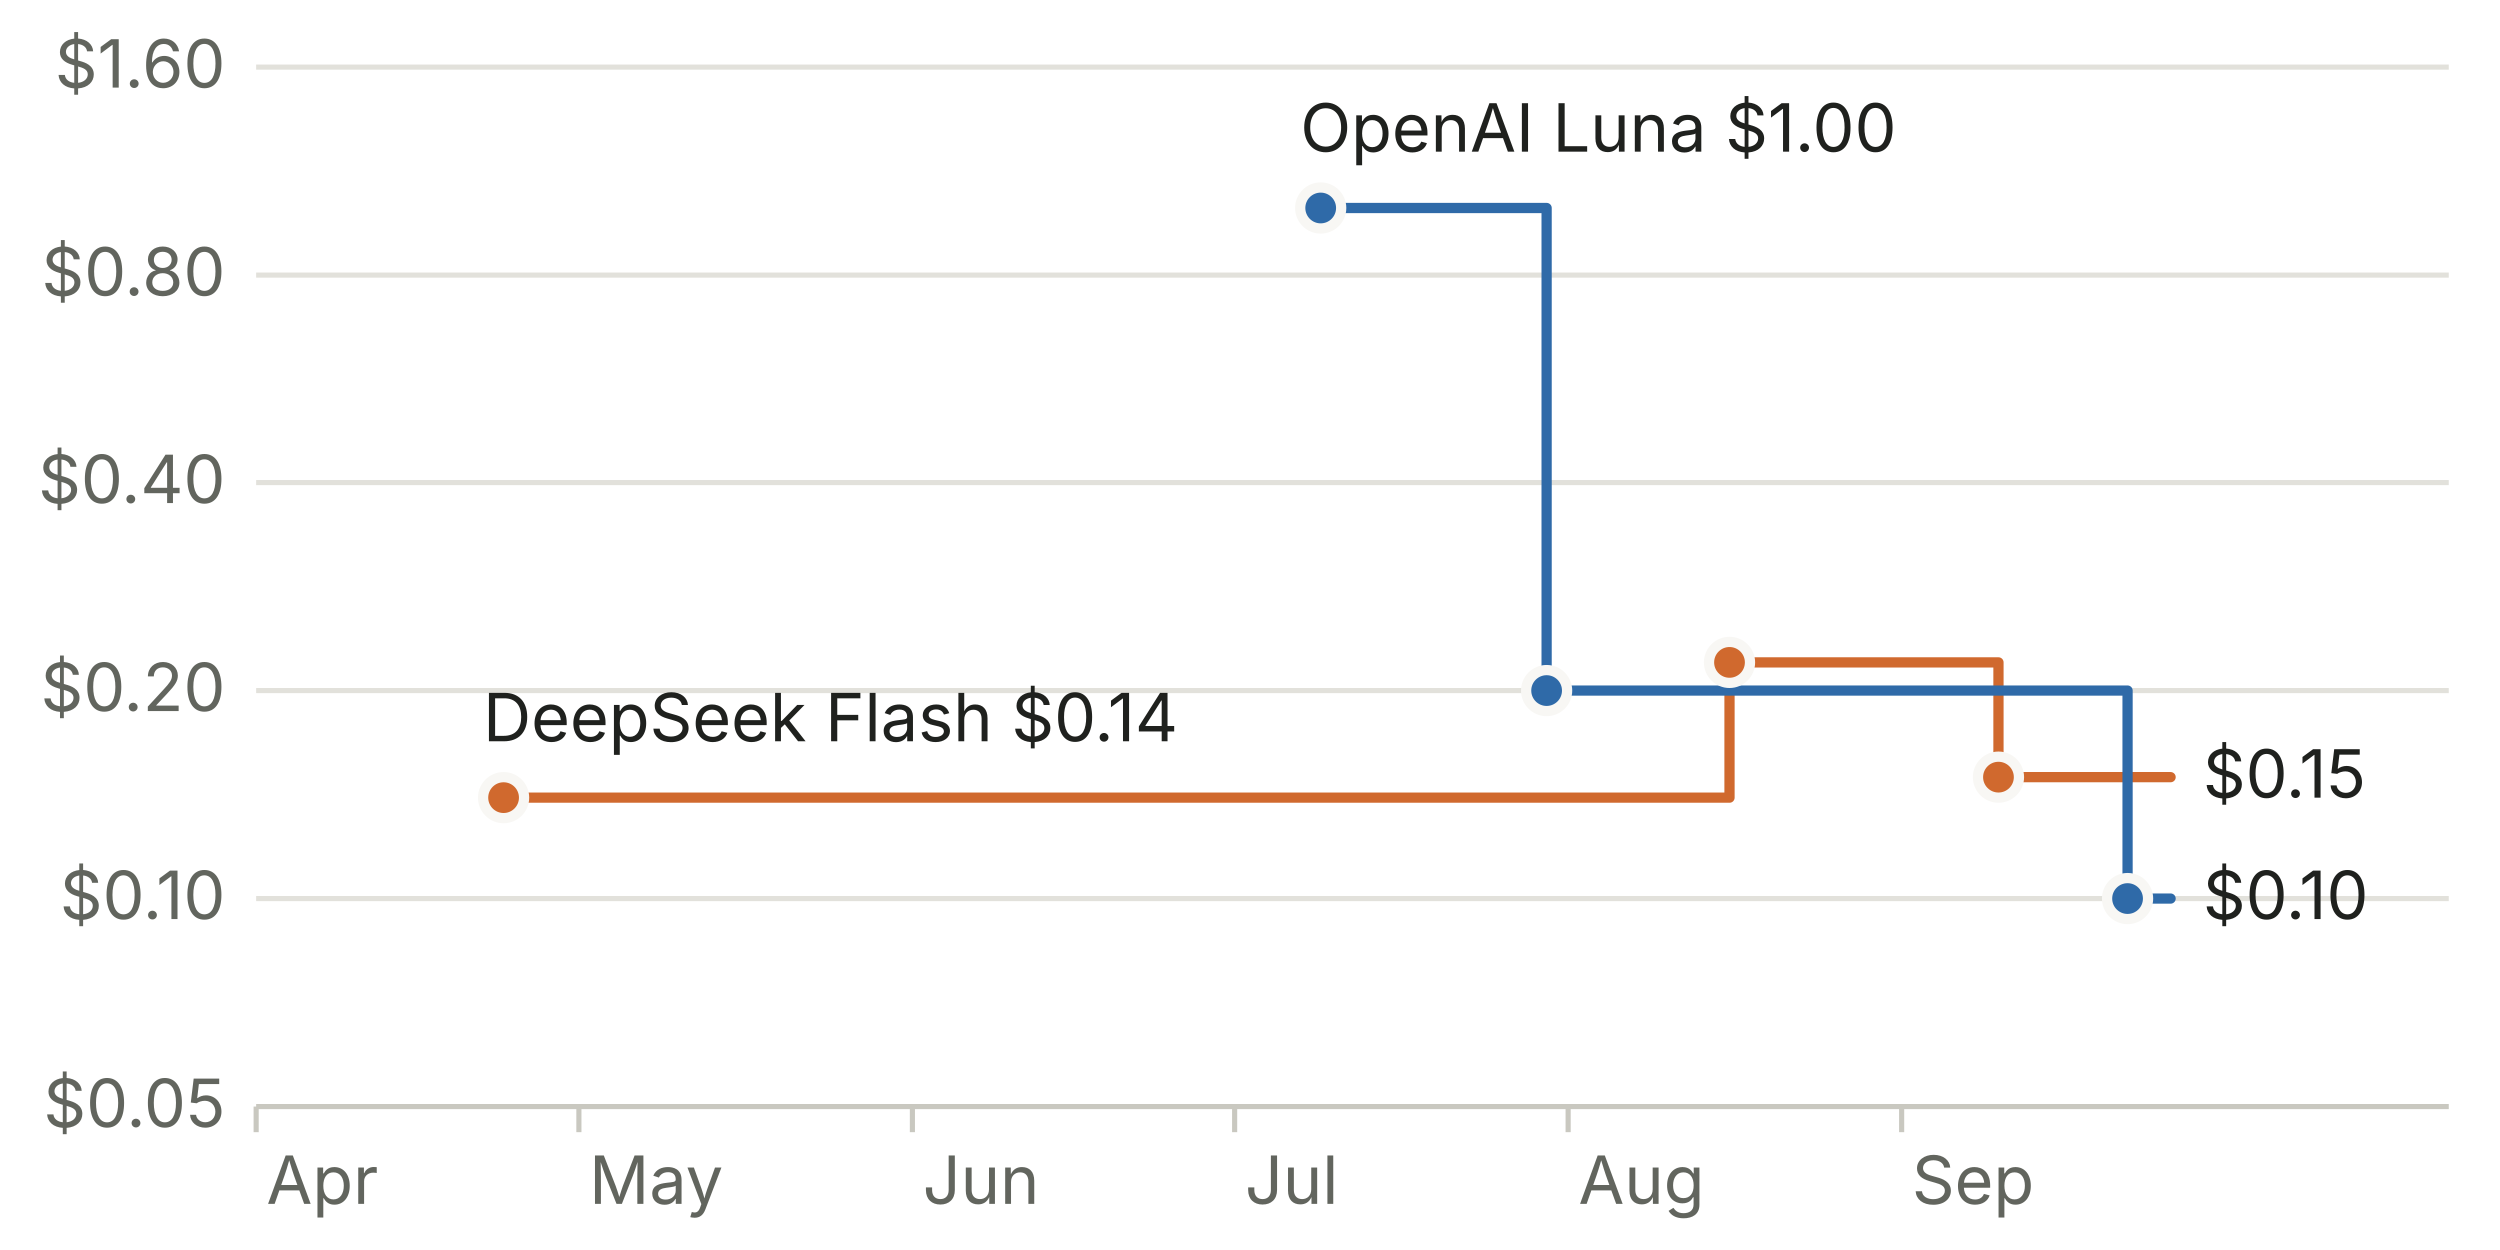
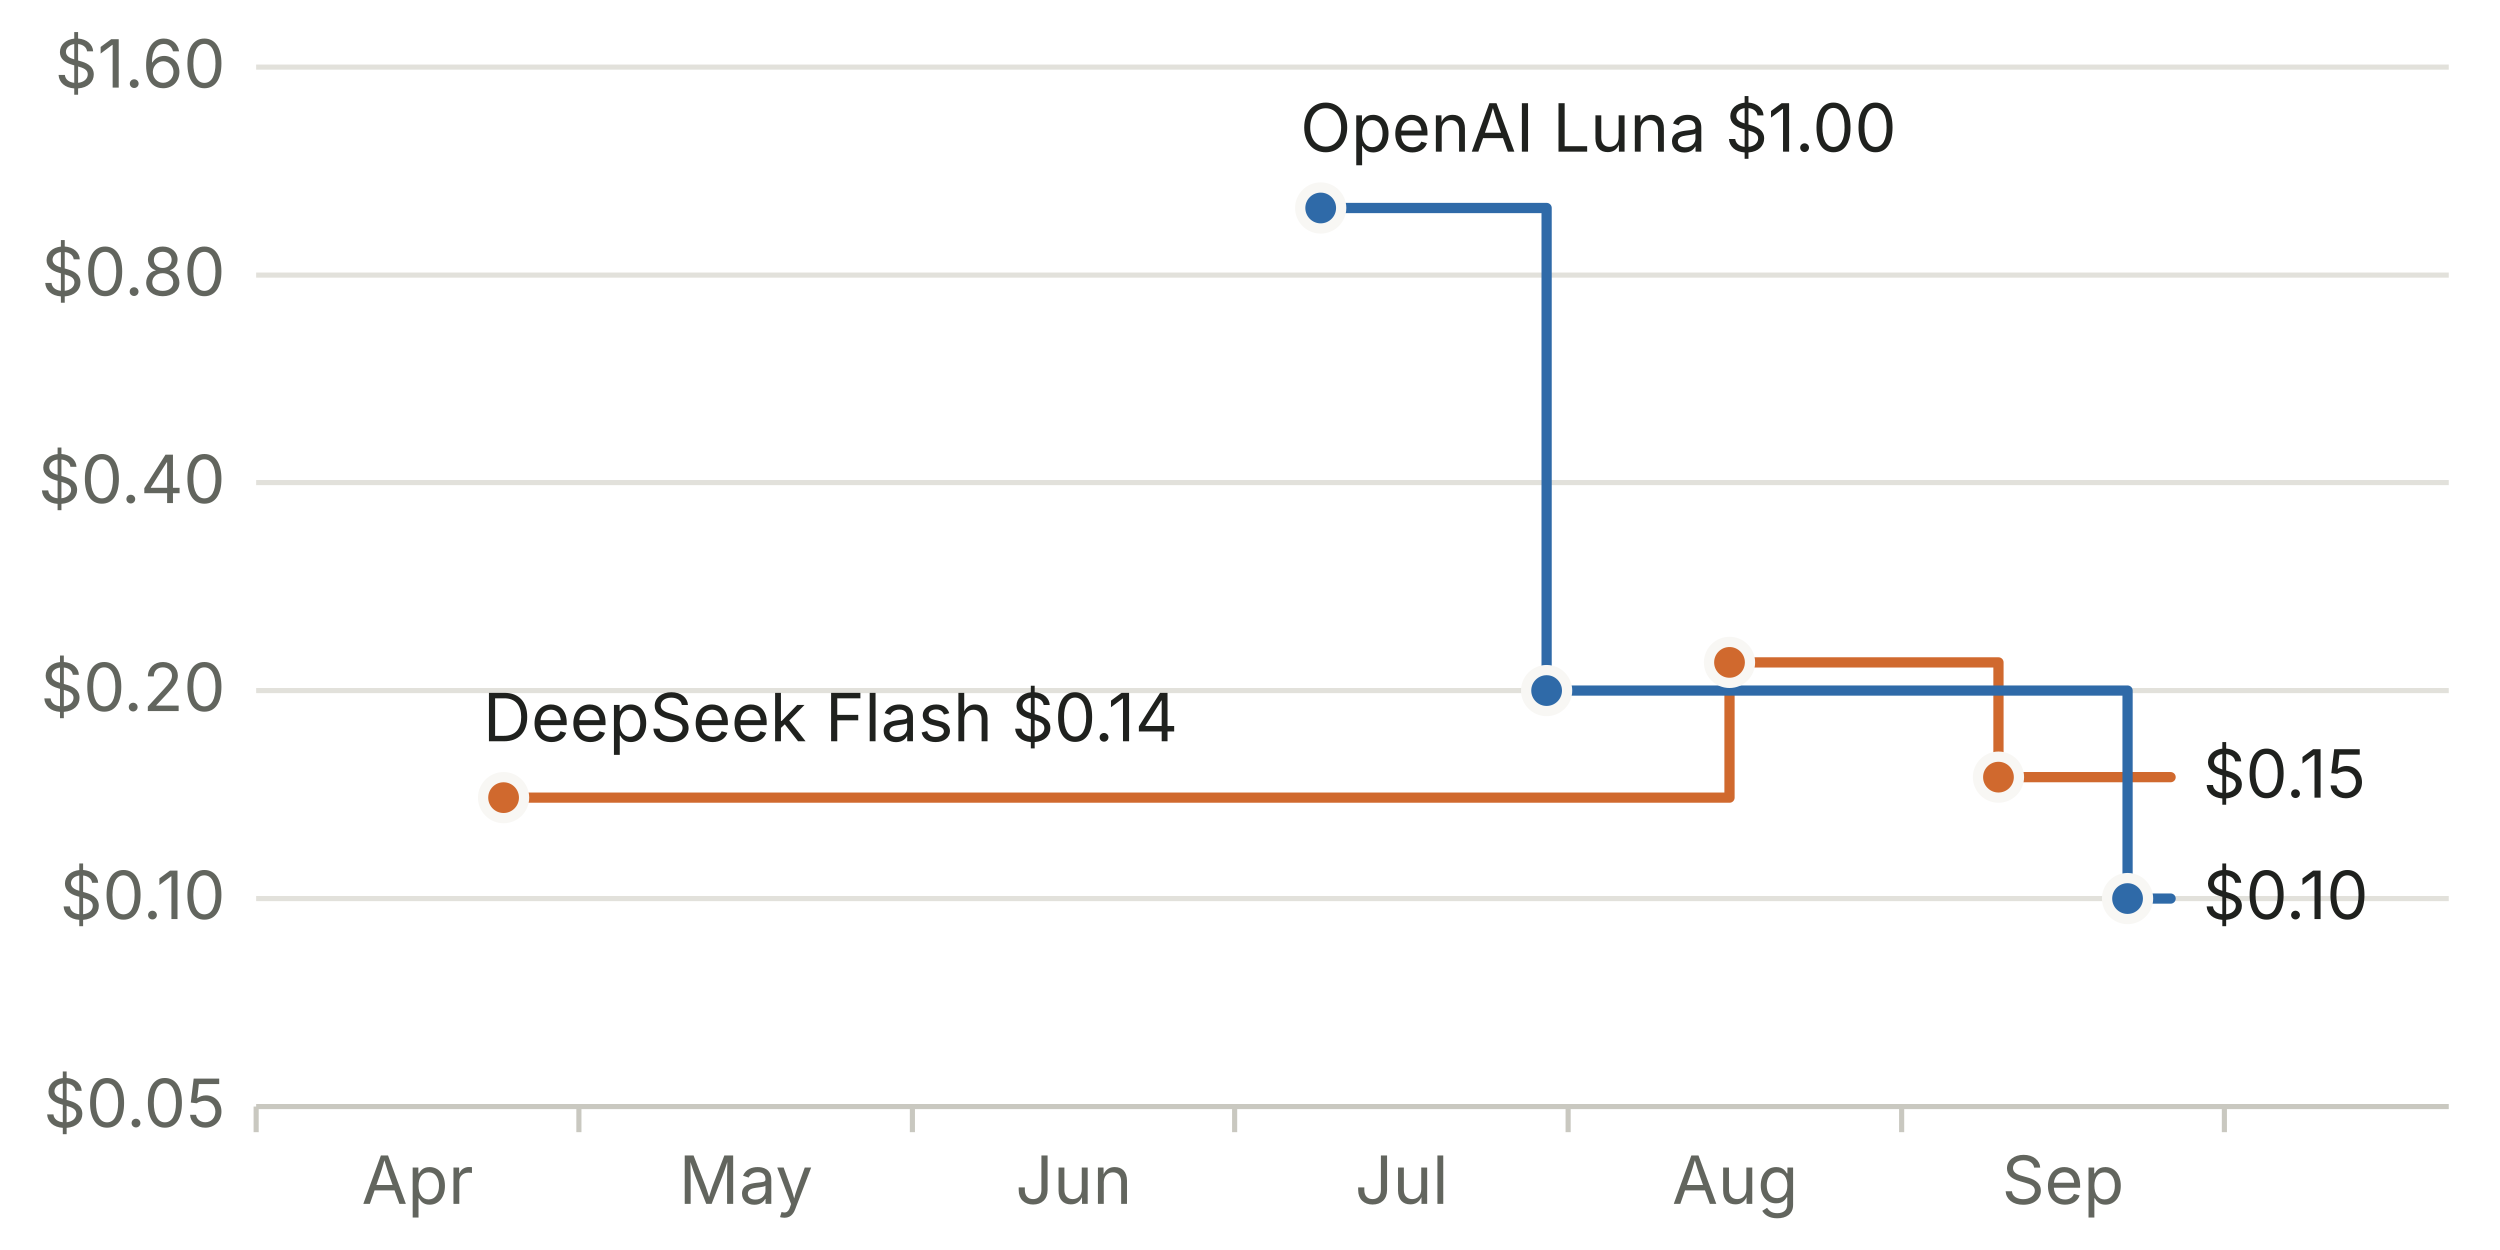
<svg xmlns="http://www.w3.org/2000/svg" viewBox="0 24 488 244" role="img" aria-labelledby="t d">
  <style>
    text { font-family: -apple-system, BlinkMacSystemFont, "Segoe UI", sans-serif; font-size: 13px; }
    .ink { fill: #1f211e; }
    .muted { fill: #62655e; }
    .grid { stroke: #e2e1db; }
    .base { stroke: #c9c8c0; }
    .luna { stroke: #2f6aa8; }
    .luna-fill { fill: #2f6aa8; }
    .flash { stroke: #d0692e; }
    .flash-fill { fill: #d0692e; }
    .ring { stroke: #f8f7f4; }
    @media (prefers-color-scheme: dark) {
      .ink { fill: #e9e8e2; }
      .muted { fill: #9da199; }
      .grid { stroke: #2e312d; }
      .base { stroke: #3e413c; }
      .luna { stroke: #4a8ad6; }
      .luna-fill { fill: #4a8ad6; }
      .flash { stroke: #dc6e35; }
      .flash-fill { fill: #dc6e35; }
      .ring { stroke: #181a18; }
    }
  </style>
  <g fill="none" stroke-width="1">
    <line class="grid" x1="50" x2="478" y1="37.1" y2="37.1" />
    <line class="grid" x1="50" x2="478" y1="77.7" y2="77.7" />
    <line class="grid" x1="50" x2="478" y1="118.2" y2="118.2" />
    <line class="grid" x1="50" x2="478" y1="158.8" y2="158.8" />
    <line class="grid" x1="50" x2="478" y1="199.4" y2="199.4" />
    <line class="base" x1="50" x2="478" y1="240" y2="240" />
  </g>
  <g class="muted" text-anchor="end">
    <text x="44" y="41.1">$1.60</text>
    <text x="44" y="81.7">$0.80</text>
    <text x="44" y="122.2">$0.40</text>
    <text x="44" y="162.8">$0.20</text>
    <text x="44" y="203.4">$0.10</text>
    <text x="44" y="244">$0.05</text>
  </g>
  <g class="base" stroke-width="1">
    <line x1="50" x2="50" y1="240" y2="245" />
    <line x1="113" x2="113" y1="240" y2="245" />
    <line x1="178.1" x2="178.1" y1="240" y2="245" />
    <line x1="241" x2="241" y1="240" y2="245" />
    <line x1="306.1" x2="306.1" y1="240" y2="245" />
    <line x1="371.2" x2="371.2" y1="240" y2="245" />
+     <line x1="434.2" x2="434.2" y1="240" y2="245" />
  </g>
-   <g class="muted">
-     <text x="52" y="259">Apr</text>
-     <text x="115" y="259">May</text>
-     <text x="180.1" y="259">Jun</text>
-     <text x="243" y="259">Jul</text>
-     <text x="308.1" y="259">Aug</text>
-     <text x="373.2" y="259">Sep</text>
+   <g class="muted" text-anchor="middle">
+     <text x="81.5" y="259">Apr</text>
+     <text x="145.6" y="259">May</text>
+     <text x="209.6" y="259">Jun</text>
+     <text x="273.6" y="259">Jul</text>
+     <text x="338.7" y="259">Aug</text>
+     <text x="402.7" y="259">Sep</text>
  </g>
  <g fill="none" stroke-width="2" stroke-linecap="round" stroke-linejoin="round">
    <path class="flash" d="M98.3,179.7 H337.6 V153.3 H390.1 V175.7 H423.7" />
    <path class="luna" d="M257.8,64.6 H301.9 V158.8 H415.3 V199.4 H423.7" />
  </g>
  <g stroke-width="2">
    <circle class="flash-fill ring" cx="98.3" cy="179.7" r="4" />
    <circle class="flash-fill ring" cx="337.6" cy="153.3" r="4" />
    <circle class="flash-fill ring" cx="390.1" cy="175.7" r="4" />
    <circle class="luna-fill ring" cx="257.8" cy="64.6" r="4" />
    <circle class="luna-fill ring" cx="301.9" cy="158.8" r="4" />
    <circle class="luna-fill ring" cx="415.3" cy="199.4" r="4" />
  </g>
  <g class="ink">
    <text x="253.8" y="53.6">OpenAI Luna $1.00</text>
    <text x="94.3" y="168.7">DeepSeek Flash $0.14</text>
    <text x="430" y="203.4">$0.10</text>
    <text x="430" y="179.7">$0.15</text>
  </g>
</svg>
